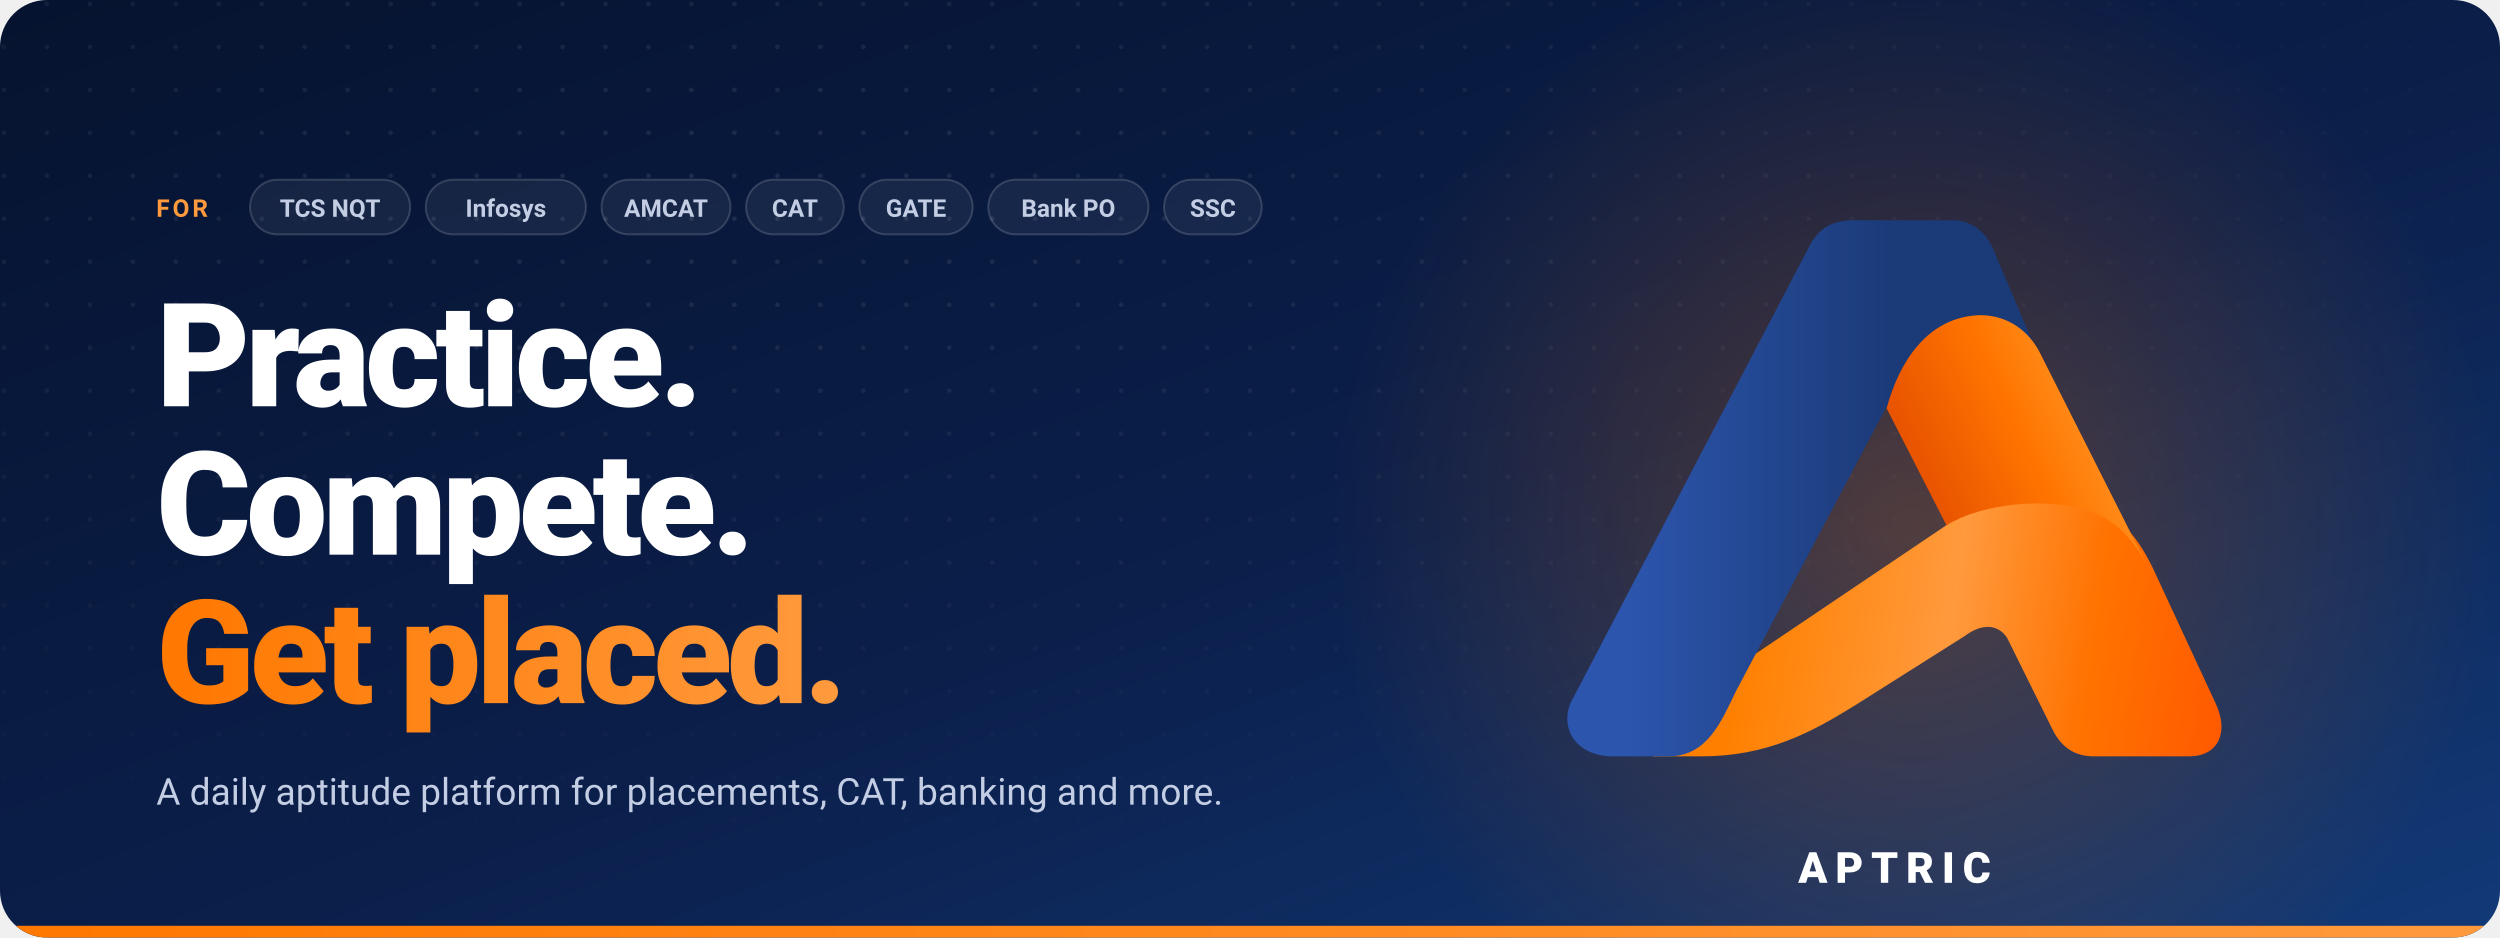
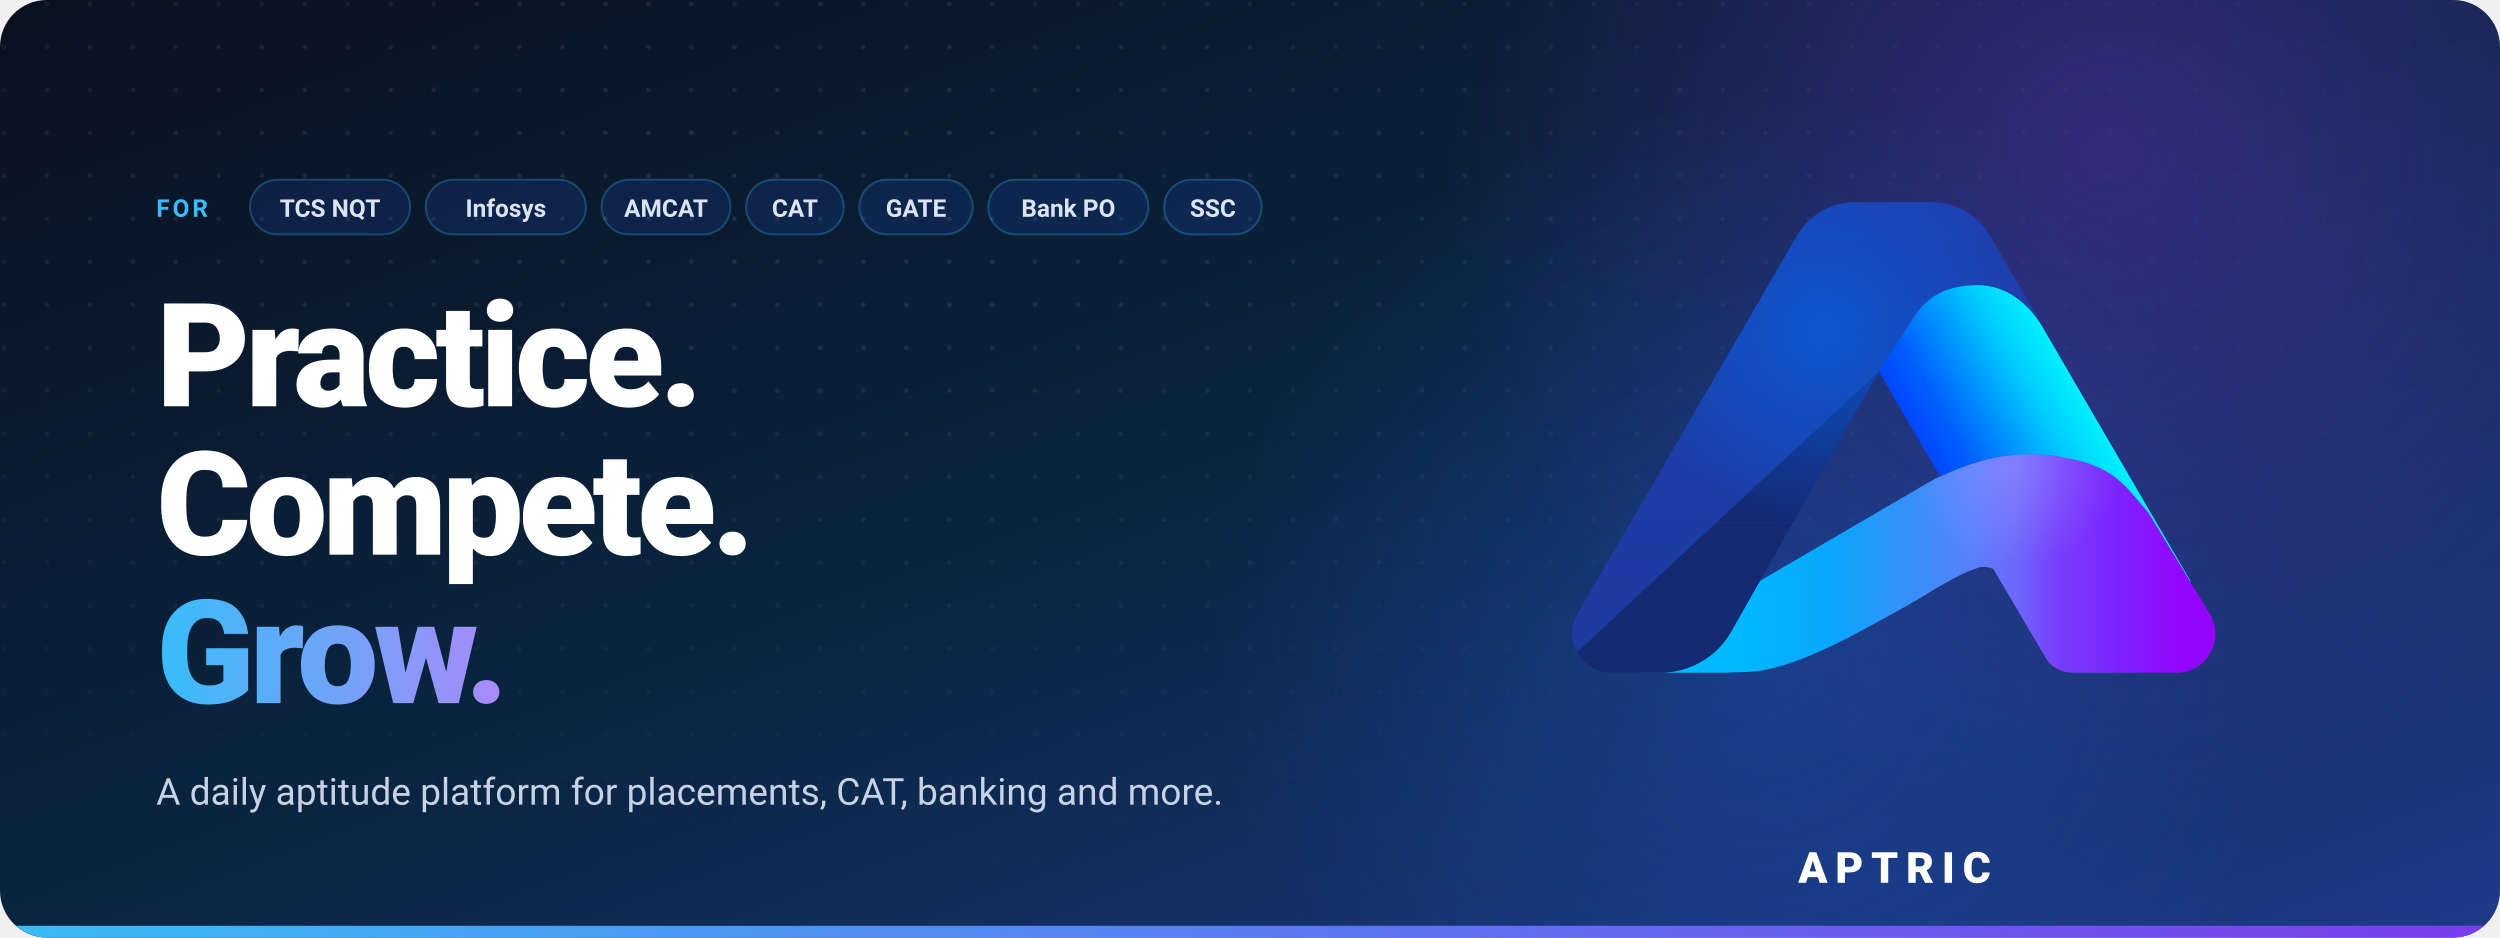
<svg xmlns="http://www.w3.org/2000/svg" width="1280" height="480" viewBox="0 0 1280 480" role="img" aria-labelledby="t d">
  <style>
text{font-family:'Plus Jakarta Sans', ui-sans-serif, system-ui, -apple-system, 'Segoe UI', Roboto, Helvetica, Arial, sans-serif}
- .pill{font-size:12.5px;font-weight:600;fill:#c3cde3}
- .for{font-size:12.5px;font-weight:700;letter-spacing:.12em;fill:#ff9a3d}
+ .pill{font-size:12.5px;font-weight:600;fill:#dbe4f5}
+ .for{font-size:12.5px;font-weight:700;letter-spacing:.12em;fill:#38bdf8}
.h{font-size:74px;font-weight:800;letter-spacing:-2.5px;fill:#ffffff}
- .sub{font-size:19px;fill:#c3cde3}
+ .sub{font-size:19px;fill:#c7d2e6}
.word{font-size:22px;font-weight:800;letter-spacing:4px;fill:#ffffff}
</style>
  <defs>
    <linearGradient id="hero" x1="0" y1="0" x2="1" y2="1">
-       <stop offset="0" stop-color="#06132f" />
-       <stop offset=".55" stop-color="#0b1f4b" />
-       <stop offset="1" stop-color="#123a78" />
+       <stop offset="0" stop-color="#0a1020" />
+       <stop offset=".5" stop-color="#0a2540" />
+       <stop offset="1" stop-color="#1e3a8a" />
    </linearGradient>
-     <linearGradient id="og" x1="0" y1="0" x2="1" y2="0">
-       <stop offset="0" stop-color="#ff7800" />
-       <stop offset="1" stop-color="#ff9a3d" />
+     <linearGradient id="tg" x1="0" y1="0" x2="1" y2="0">
+       <stop offset="0" stop-color="#38bdf8" />
+       <stop offset="1" stop-color="#a78bfa" />
    </linearGradient>
-     <radialGradient id="glow" cx=".5" cy=".5" r=".5">
-       <stop offset="0" stop-color="#ff7800" stop-opacity=".28" />
-       <stop offset="1" stop-color="#ff7800" stop-opacity="0" />
+     <linearGradient id="sg" x1="0" y1="0" x2="1" y2="0">
+       <stop offset="0" stop-color="#38bdf8" />
+       <stop offset="1" stop-color="#7c3aed" />
+     </linearGradient>
+     <radialGradient id="gv" cx=".5" cy=".5" r=".5">
+       <stop offset="0" stop-color="#7c3aed" stop-opacity=".35" />
+       <stop offset="1" stop-color="#7c3aed" stop-opacity="0" />
+     </radialGradient>
+     <radialGradient id="gb" cx=".5" cy=".5" r=".5">
+       <stop offset="0" stop-color="#2563eb" stop-opacity=".3" />
+       <stop offset="1" stop-color="#2563eb" stop-opacity="0" />
    </radialGradient>
    <pattern id="dots" width="22" height="22" patternUnits="userSpaceOnUse">
      <circle cx="2" cy="2" r="1.2" fill="#ffffff" fill-opacity=".09" />
    </pattern>
    <radialGradient id="fade" cx=".3" cy=".2" r=".75">
      <stop offset="0" stop-color="#fff" />
      <stop offset="1" stop-color="#000" />
    </radialGradient>
    <mask id="dm">
      <rect width="1280" height="480" fill="url(#fade)" />
    </mask>
    <clipPath id="c">
      <rect width="1280" height="480" rx="24" />
    </clipPath>
  </defs>
  <g clip-path="url(#c)">
    <rect width="1280" height="480" fill="url(#hero)" />
    <rect width="1280" height="480" fill="url(#dots)" mask="url(#dm)" />
-     <circle cx="980" cy="270" r="300" fill="url(#glow)" />
-     <rect y="474" width="1280" height="6" fill="url(#og)" />
+     <circle cx="1080" cy="80" r="340" fill="url(#gv)" />
+     <circle cx="900" cy="330" r="280" fill="url(#gb)" />
+     <rect y="474" width="1280" height="6" fill="url(#sg)" />
  </g>
  <text x="80" y="111" class="for">FOR</text>
-   <rect x="128" y="92" width="82" height="28" rx="14" fill="#ffffff" fill-opacity=".06" stroke="#ffffff" stroke-opacity=".16" />
+   <rect x="128" y="92" width="82" height="28" rx="14" fill="#2563eb" fill-opacity=".14" stroke="#38bdf8" stroke-opacity=".28" />
  <text x="169" y="111" text-anchor="middle" class="pill">TCS NQT</text>
-   <rect x="218" y="92" width="82" height="28" rx="14" fill="#ffffff" fill-opacity=".06" stroke="#ffffff" stroke-opacity=".16" />
+   <rect x="218" y="92" width="82" height="28" rx="14" fill="#2563eb" fill-opacity=".14" stroke="#38bdf8" stroke-opacity=".28" />
  <text x="259" y="111" text-anchor="middle" class="pill">Infosys</text>
-   <rect x="308" y="92" width="66" height="28" rx="14" fill="#ffffff" fill-opacity=".06" stroke="#ffffff" stroke-opacity=".16" />
+   <rect x="308" y="92" width="66" height="28" rx="14" fill="#2563eb" fill-opacity=".14" stroke="#38bdf8" stroke-opacity=".28" />
  <text x="341" y="111" text-anchor="middle" class="pill">AMCAT</text>
-   <rect x="382" y="92" width="50" height="28" rx="14" fill="#ffffff" fill-opacity=".06" stroke="#ffffff" stroke-opacity=".16" />
+   <rect x="382" y="92" width="50" height="28" rx="14" fill="#2563eb" fill-opacity=".14" stroke="#38bdf8" stroke-opacity=".28" />
  <text x="407" y="111" text-anchor="middle" class="pill">CAT</text>
-   <rect x="440" y="92" width="58" height="28" rx="14" fill="#ffffff" fill-opacity=".06" stroke="#ffffff" stroke-opacity=".16" />
+   <rect x="440" y="92" width="58" height="28" rx="14" fill="#2563eb" fill-opacity=".14" stroke="#38bdf8" stroke-opacity=".28" />
  <text x="469" y="111" text-anchor="middle" class="pill">GATE</text>
-   <rect x="506" y="92" width="82" height="28" rx="14" fill="#ffffff" fill-opacity=".06" stroke="#ffffff" stroke-opacity=".16" />
+   <rect x="506" y="92" width="82" height="28" rx="14" fill="#2563eb" fill-opacity=".14" stroke="#38bdf8" stroke-opacity=".28" />
  <text x="547" y="111" text-anchor="middle" class="pill">Bank PO</text>
-   <rect x="596" y="92" width="50" height="28" rx="14" fill="#ffffff" fill-opacity=".06" stroke="#ffffff" stroke-opacity=".16" />
+   <rect x="596" y="92" width="50" height="28" rx="14" fill="#2563eb" fill-opacity=".14" stroke="#38bdf8" stroke-opacity=".28" />
  <text x="621" y="111" text-anchor="middle" class="pill">SSC</text>
  <text x="80" y="208" class="h">Practice.</text>
  <text x="80" y="284" class="h">Compete.</text>
-   <text x="80" y="360" class="h" style="fill:url(#og)">Get placed.</text>
+   <text x="80" y="360" class="h" style="fill:url(#tg)">Grow.</text>
  <text x="80" y="412" class="sub">A daily aptitude platform for placements, CAT, banking and more.</text>
-   <svg x="790" y="70" width="360" height="360" viewBox="25 -17 800 800">
+   <svg x="800" y="60" width="340" height="340" viewBox="52 -60 1016 1016">
    <defs>
-       <linearGradient id="mn" gradientUnits="userSpaceOnUse" x1="120" y1="420" x2="420" y2="420">
-         <stop offset="0" stop-color="#2c55ad" />
-         <stop offset=".55" stop-color="#22468f" />
-         <stop offset="1" stop-color="#1b3a78" />
+       <linearGradient id="mn" gradientUnits="userSpaceOnUse" x1="0" y1="70" x2="0" y2="790">
+         <stop offset="0" stop-color="#1e40af" />
+         <stop offset="1" stop-color="#1d3a9e" />
      </linearGradient>
-       <linearGradient id="ml" gradientUnits="userSpaceOnUse" x1="440" y1="330" x2="660" y2="230">
-         <stop offset="0" stop-color="#e85400" />
-         <stop offset=".5" stop-color="#ff7400" />
-         <stop offset="1" stop-color="#ff9a2a" />
+       <radialGradient id="mh" gradientUnits="userSpaceOnUse" cx="450" cy="270" r="300">
+         <stop offset="0" stop-color="#0a5ad6" stop-opacity=".85" />
+         <stop offset="1" stop-color="#0a5ad6" stop-opacity="0" />
+       </radialGradient>
+       <linearGradient id="mr" gradientUnits="userSpaceOnUse" x1="537" y1="330" x2="754" y2="205">
+         <stop offset="0" stop-color="#0047ff" />
+         <stop offset=".22" stop-color="#0060fd" />
+         <stop offset=".5" stop-color="#009afe" />
+         <stop offset=".75" stop-color="#00cdfe" />
+         <stop offset="1" stop-color="#00f0ff" />
      </linearGradient>
-       <linearGradient id="mr" gradientUnits="userSpaceOnUse" x1="250" y1="560" x2="800" y2="640">
-         <stop offset="0" stop-color="#ff8000" />
-         <stop offset=".42" stop-color="#ff9a3d" />
-         <stop offset=".72" stop-color="#ff7200" />
-         <stop offset="1" stop-color="#ff5a00" />
+       <linearGradient id="mc" gradientUnits="userSpaceOnUse" x1="330" y1="0" x2="1000" y2="0">
+         <stop offset="0" stop-color="#00b8ff" />
+         <stop offset=".2" stop-color="#08a6fd" />
+         <stop offset=".32" stop-color="#2b97fa" />
+         <stop offset=".42" stop-color="#3e8cf9" />
+         <stop offset=".52" stop-color="#5880fc" />
+         <stop offset=".62" stop-color="#6d67fb" />
+         <stop offset=".72" stop-color="#783dfb" />
+         <stop offset=".85" stop-color="#7d24fe" />
+         <stop offset="1" stop-color="#9405fd" />
      </linearGradient>
+       <radialGradient id="mg" gradientUnits="userSpaceOnUse" cx="740" cy="470" r="160">
+         <stop offset="0" stop-color="#9c9cff" stop-opacity=".45" />
+         <stop offset="1" stop-color="#9c9cff" stop-opacity="0" />
+       </radialGradient>
+       <clipPath id="mk">
+         <path d="M300 790L127 790C81 790 52 740 75 700L411 121C429 90 463 70 500 70L617 70C654 70 688 90 706 121L827 330L600 330L536 329L310 727C288 766 246 790 201 790Z" />
+       </clipPath>
+       <clipPath id="mf">
+         <rect x="0" y="560" width="470" height="300" />
+       </clipPath>
    </defs>
-     <path d="M150 688L165 640L484 425C525 394 600 386 650 404C684 416 703 441 719 474L790 627C806 660 794 688 760 688H652C630 688 616 678 606 660L553 553C543 538 525 536 505 551L380 630C330 661 280 688 205 688Z" fill="url(#mr)" />
-     <path d="M330 104C342 84 358 78 380 78H490C512 78 527 90 536 108L592 240L416 290L244 615C228 648 212 688 168 688H104C66 688 44 660 56 628Z" fill="url(#mn)" />
-     <path d="M416 292C430 240 462 188 522 186C555 186 578 205 590 228L716 478C700 445 680 422 650 410C600 392 525 400 484 425Z" fill="url(#ml)" />
+     <path d="M300 790L127 790C81 790 52 740 75 700L411 121C429 90 463 70 500 70L617 70C654 70 688 90 706 121L827 330L600 330L536 329L310 727C288 766 246 790 201 790Z" fill="url(#mn)" />
+     <path d="M536 329L19 810L720 810L720 329Z" fill="#142a73" clip-path="url(#mk)" />
+     <path d="M300 790L127 790C81 790 52 740 75 700L411 121C429 90 463 70 500 70L617 70C654 70 688 90 706 121L827 330L600 330L536 329L310 727C288 766 246 790 201 790Z" fill="url(#mh)" />
+     <path d="M536 329L590 245C615 207 650 197 688 197C728 197 762 222 784 257L1013 650L723 650Z" fill="url(#mr)" />
+     <path d="M170 790L300 790C310 789 340 790 360 786C380 782 400 776 420 768C440 760 460 751 480 741C500 731 520 720 540 709C560 698 582 686 600 675C618 664 637 653 650 646C663 639 670 636 678 633C686 630 690 628 696 628C702 628 708 630 711 631L790 765C798 781 815 790 833 790L992 790C1037 790 1065 741 1043 701L949 546C942 538 920 510 905 497C890 484 876 477 860 471C844 465 826 462 810 459C794 456 778 456 762 456C746 456 730 458 714 461C698 464 683 469 668 474C653 479 630 490 622 493L360 646L240 720Z" fill="url(#mc)" />
+     <path d="M170 790L300 790C310 789 340 790 360 786C380 782 400 776 420 768C440 760 460 751 480 741C500 731 520 720 540 709C560 698 582 686 600 675C618 664 637 653 650 646C663 639 670 636 678 633C686 630 690 628 696 628C702 628 708 630 711 631L790 765C798 781 815 790 833 790L992 790C1037 790 1065 741 1043 701L949 546C942 538 920 510 905 497C890 484 876 477 860 471C844 465 826 462 810 459C794 456 778 456 762 456C746 456 730 458 714 461C698 464 683 469 668 474C653 479 630 490 622 493L360 646L240 720Z" fill="url(#mg)" />
+     <g clip-path="url(#mf)">
+       <path d="M300 790L127 790C81 790 52 740 75 700L411 121C429 90 463 70 500 70L617 70C654 70 688 90 706 121L827 330L600 330L536 329L310 727C288 766 246 790 201 790Z" fill="url(#mn)" />
+       <path d="M536 329L19 810L720 810L720 329Z" fill="#142a73" clip-path="url(#mk)" />
+     </g>
  </svg>
  <text x="970" y="452" text-anchor="middle" class="word">APTRIC</text>
</svg>
